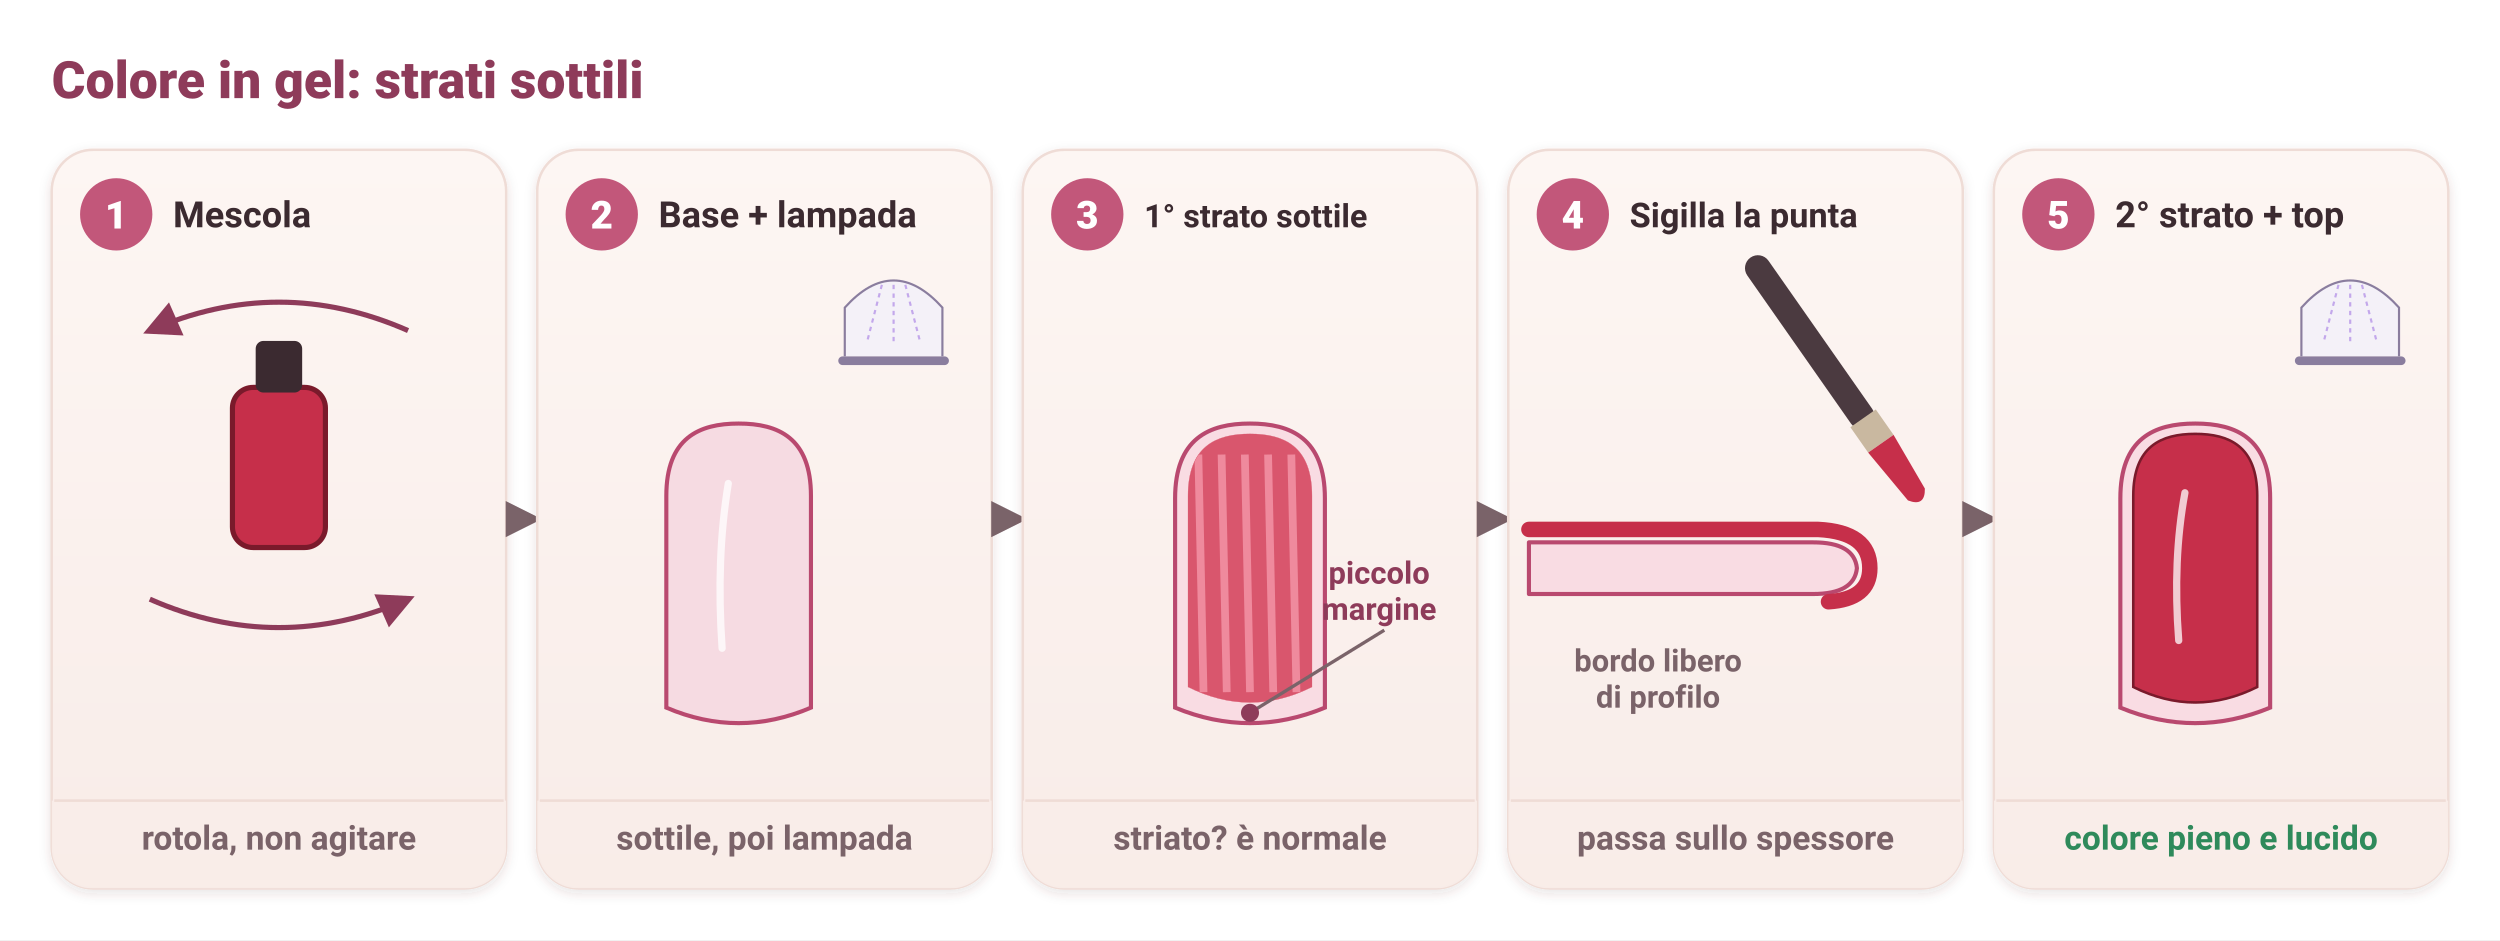
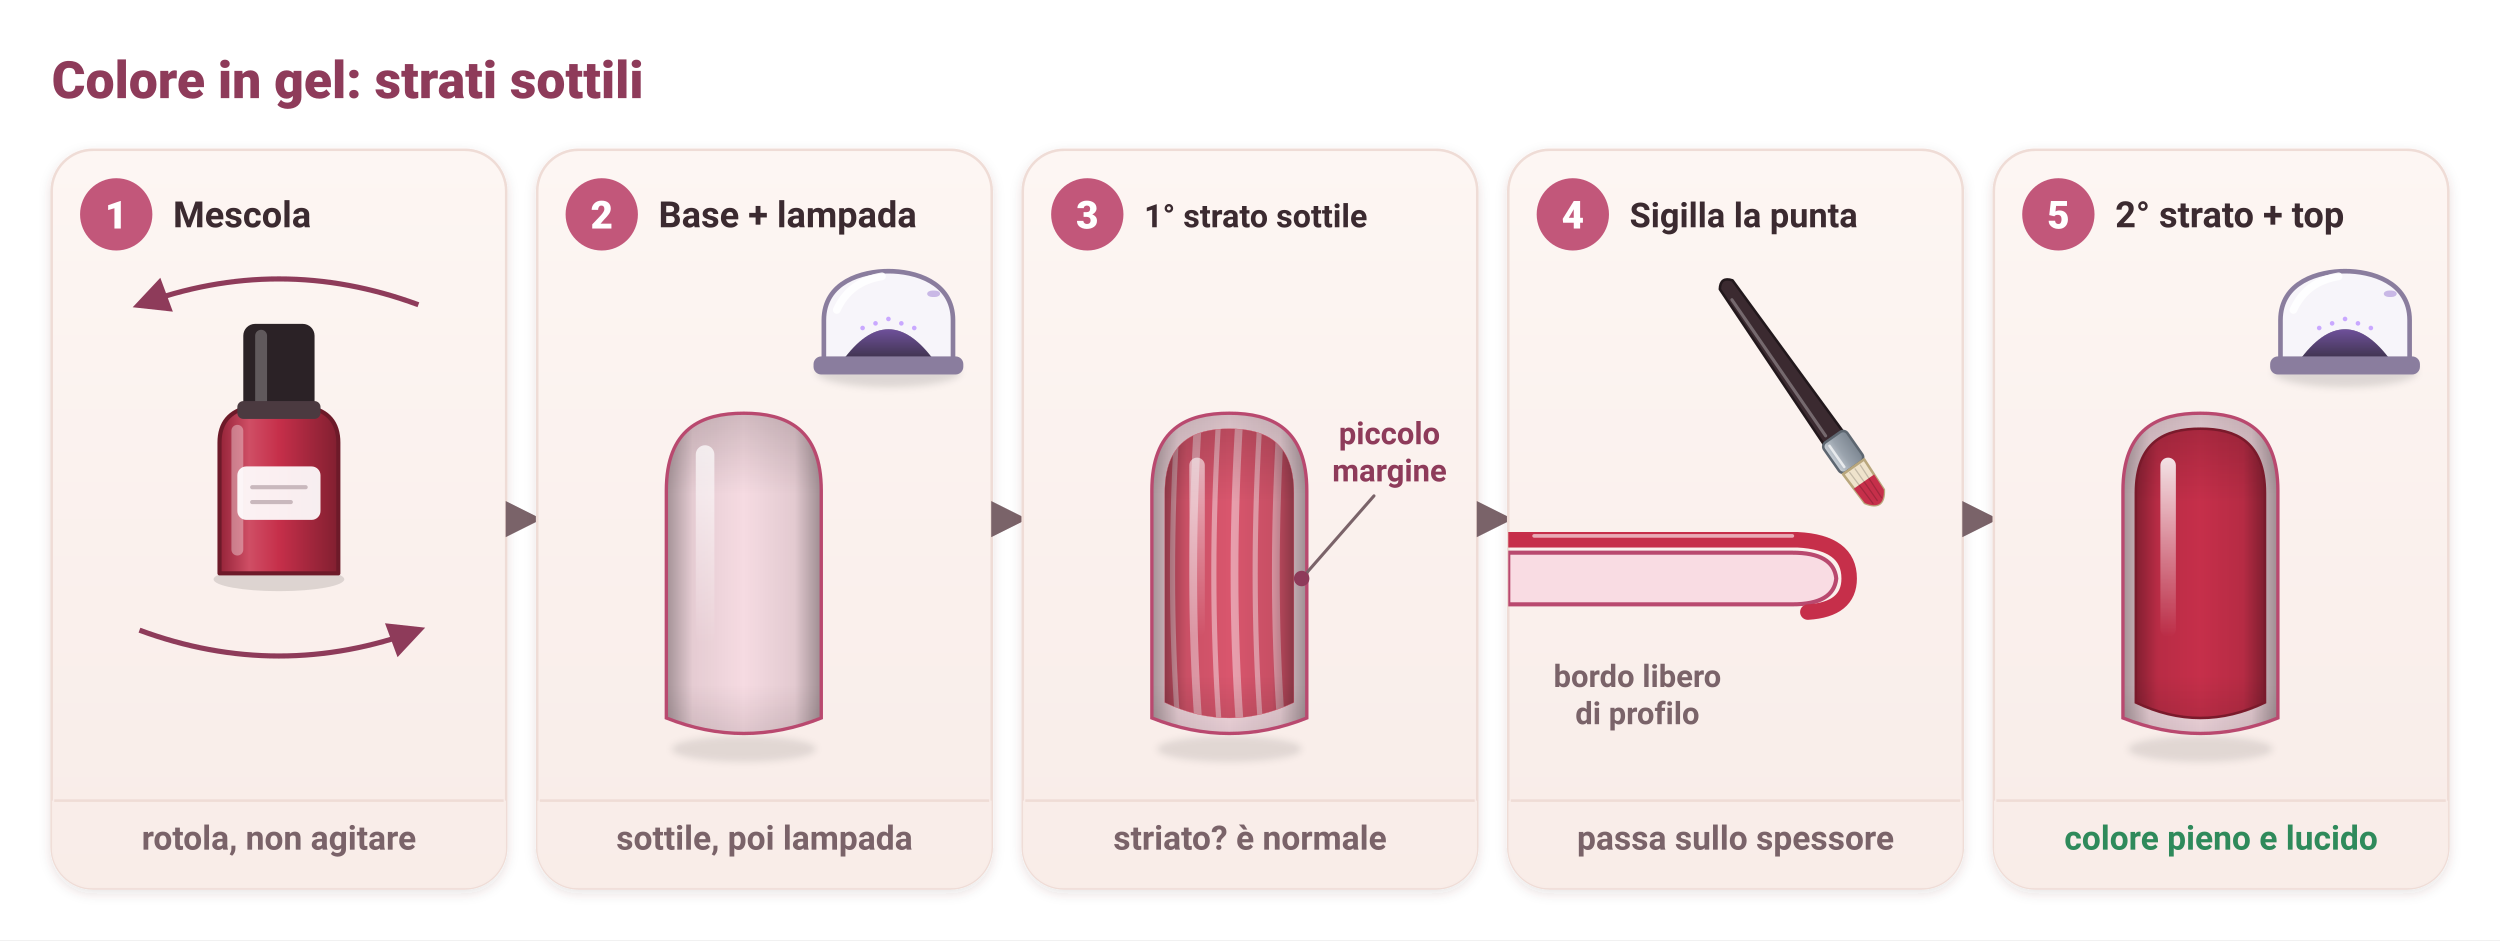
<svg xmlns="http://www.w3.org/2000/svg" viewBox="0 0 968 364" width="968" height="364" font-family="system-ui, -apple-system, 'Segoe UI', Roboto, Arial, sans-serif" role="img">
  <rect width="100%" height="100%" fill="#ffffff" />
  <defs>
+     <linearGradient id="nxMetal" x1="0" y1="0" x2="0" y2="1">
+       <stop offset="0" stop-color="#c9d0d7" />
+       <stop offset=".45" stop-color="#9aa3ad" />
+       <stop offset="1" stop-color="#7c8691" />
+     </linearGradient>
    <linearGradient id="nxPanel" x1="0" y1="0" x2="0" y2="1">
      <stop offset="0" stop-color="#fdf6f3" />
      <stop offset="1" stop-color="#f8ece8" />
    </linearGradient>
    <filter id="nxSh" x="-5%" y="-5%" width="110%" height="115%">
      <feDropShadow dx="0" dy="1.5" stdDeviation="2.2" flood-color="#5a2a3a" flood-opacity=".13" />
    </filter>
+   </defs>
+   <defs>
+     <linearGradient id="dxShade" x1="0" y1="0" x2="1" y2="0">
+       <stop offset="0" stop-color="#000" stop-opacity="0.34" />
+       <stop offset="0.17" stop-color="#000" stop-opacity="0.07" />
+       <stop offset="0.5" stop-color="#000" stop-opacity="0" />
+       <stop offset="0.83" stop-color="#000" stop-opacity="0.08" />
+       <stop offset="1" stop-color="#000" stop-opacity="0.36" />
+     </linearGradient>
+     <linearGradient id="dxHi" x1="0" y1="0" x2="0" y2="1">
+       <stop offset="0" stop-color="#fff" stop-opacity="0.9" />
+       <stop offset="0.6" stop-color="#fff" stop-opacity="0.35" />
+       <stop offset="1" stop-color="#fff" stop-opacity="0" />
+     </linearGradient>
+     <linearGradient id="dxTipShade" x1="0" y1="0" x2="0" y2="1">
+       <stop offset="0" stop-color="#000" stop-opacity="0.16" />
+       <stop offset="0.25" stop-color="#000" stop-opacity="0" />
+       <stop offset="0.8" stop-color="#000" stop-opacity="0" />
+       <stop offset="1" stop-color="#000" stop-opacity="0.14" />
+     </linearGradient>
+     <filter id="dxBlurS" x="-40%" y="-40%" width="180%" height="180%">
+       <feGaussianBlur stdDeviation="1.4" />
+     </filter>
+     <linearGradient id="dxGlowUV" x1="0" y1="0" x2="0" y2="1">
+       <stop offset="0" stop-color="#9a6be0" stop-opacity="0.55" />
+       <stop offset="1" stop-color="#9a6be0" stop-opacity="0" />
+     </linearGradient>
  </defs>
  <defs>
    <marker id="ar" viewBox="0 0 10 10" refX="8" refY="5" markerWidth="7" markerHeight="7" orient="auto-start-reverse">
      <path d="M0,0 L10,5 L0,10 z" fill="#8e3b5a" />
    </marker>
    <marker id="arw" viewBox="0 0 10 10" refX="8" refY="5" markerWidth="7" markerHeight="7" orient="auto-start-reverse">
      <path d="M0,0 L10,5 L0,10 z" fill="#7a6369" />
    </marker>
  </defs>
  <text x="20.0" y="38.0" font-size="20" text-anchor="start" font-weight="800" fill="#8e3b5a">Colore in gel: strati sottili</text>
  <defs>
-     <clipPath id="dk88">
+     <clipPath id="dk90">
      <rect x="20" y="58" width="176" height="286" rx="16" />
    </clipPath>
  </defs>
  <rect x="20" y="58" width="176" height="286" rx="16" fill="url(#nxPanel)" stroke="#efdcd6" stroke-width="1" filter="url(#nxSh)" />
-   <g clip-path="url(#dk88)">
-     <rect x="90.0" y="150.0" width="36.0" height="62.0" rx="8" fill="#c62f4a" stroke="#7a1a2b" stroke-width="2" />
-     <rect x="99.0" y="132.0" width="18.0" height="20.0" rx="3" fill="#3b2a30" stroke="none" stroke-width="0" />
-     <path d="M58.0,232.0 Q108.0,254.0 158.0,232.0" fill="none" stroke="#8e3b5a" stroke-width="2" marker-end="url(#ar)" />
-     <path d="M158.0,128.0 Q108.0,106.0 58.0,128.0" fill="none" stroke="#8e3b5a" stroke-width="2" marker-end="url(#ar)" />
-   </g>
-   <rect x="20" y="310" width="176" height="34" fill="#f9ede9" opacity=".93" clip-path="url(#dk88)" />
+   <g clip-path="url(#dk90)">
+     <g transform="translate(108.0,222.0) rotate(0.0) scale(1.150)">
+       <defs>
+         <linearGradient id="bt89" x1="0" y1="0" x2="1" y2="0">
+           <stop offset="0" stop-color="#942338" stop-opacity="1" />
+           <stop offset="0.25" stop-color="#cf4e65" stop-opacity="1" />
+           <stop offset="0.5" stop-color="#c62f4a" stop-opacity="1" />
+           <stop offset="1" stop-color="#811f30" stop-opacity="1" />
+         </linearGradient>
+       </defs>
+       <ellipse cx="0" cy="2" rx="22" ry="4" fill="#000" opacity=".12" />
+       <path d="M-20,0 L-20,-44 Q-20,-54 -10,-56 L10,-56 Q20,-54 20,-44 L20,0 Z" fill="url(#bt89)" stroke="#6d1a29" stroke-width="1.4" stroke-linecap="round" stroke-linejoin="round" />
+       <rect x="-12.0" y="-84.0" width="24.0" height="30.0" rx="4" fill="#2b2226" stroke="none" stroke-width="0" />
+       <rect x="-8.0" y="-82.0" width="4.0" height="26.0" rx="2" fill="#fff" stroke="none" stroke-width="0" opacity=".25" />
+       <rect x="-14.0" y="-58.0" width="28.0" height="6.0" rx="2" fill="#4b3a40" stroke="none" stroke-width="0" />
+       <rect x="-14.0" y="-36.0" width="28.0" height="18.0" rx="3" fill="#fff" stroke="none" stroke-width="0" opacity=".92" />
+       <line x1="-9.0" y1="-29.0" x2="9.0" y2="-29.0" stroke="#c9b8bd" stroke-width="1.4" stroke-linecap="round" />
+       <line x1="-9.0" y1="-24.0" x2="4.0" y2="-24.0" stroke="#c9b8bd" stroke-width="1.4" stroke-linecap="round" />
+       <rect x="-16.0" y="-50.0" width="4.0" height="44.0" rx="2" fill="#fff" stroke="none" stroke-width="0" opacity=".35" />
+     </g>
+     <path d="M54.0,244.0 Q108.0,264.0 162.0,244.0" fill="none" stroke="#8e3b5a" stroke-width="2" marker-end="url(#ar)" />
+     <path d="M162.0,118.0 Q108.0,98.0 54.0,118.0" fill="none" stroke="#8e3b5a" stroke-width="2" marker-end="url(#ar)" />
+   </g>
+   <rect x="20" y="310" width="176" height="34" fill="#f9ede9" opacity=".93" clip-path="url(#dk90)" />
  <line x1="21" y1="310" x2="195" y2="310" stroke="#efdcd6" stroke-width="1" />
  <circle cx="45" cy="83" r="14" fill="#c2577a" />
  <text x="45.0" y="88.5" font-size="15" text-anchor="middle" font-weight="800" fill="#fff">1</text>
  <text x="67.0" y="88.0" font-size="14.0" text-anchor="start" font-weight="700" fill="#3b2a30">Mescola</text>
  <text x="108.0" y="329.0" font-size="13.0" text-anchor="middle" font-weight="700" fill="#7a6369">rotola, non agitare</text>
  <line x1="197.0" y1="201.0" x2="207.0" y2="201.0" stroke="#7a6369" stroke-width="2" marker-end="url(#arw)" />
  <defs>
-     <clipPath id="dk90">
+     <clipPath id="dk92">
      <rect x="208" y="58" width="176" height="286" rx="16" />
    </clipPath>
  </defs>
  <rect x="208" y="58" width="176" height="286" rx="16" fill="url(#nxPanel)" stroke="#efdcd6" stroke-width="1" filter="url(#nxSh)" />
-   <g clip-path="url(#dk90)">
-     <defs>
-       <clipPath id="ns89">
-         <path d="M258.0,274.0 L258.0,192.0 C258.0,169.6 270.6,164.0 286.0,164.0 C301.4,164.0 314.0,169.6 314.0,192.0 L314.0,274.0 Q286.0,286.0 258.0,274.0 Z" />
-       </clipPath>
-     </defs>
-     <path d="M258.0,274.0 L258.0,192.0 C258.0,169.6 270.6,164.0 286.0,164.0 C301.4,164.0 314.0,169.6 314.0,192.0 L314.0,274.0 Q286.0,286.0 258.0,274.0 Z" fill="#f6dbe2" />
-     <path d="M258.0,274.0 L258.0,192.0 C258.0,169.6 270.6,164.0 286.0,164.0 C301.4,164.0 314.0,169.6 314.0,192.0 L314.0,274.0 Q286.0,286.0 258.0,274.0 Z" fill="none" stroke="#b9496f" stroke-width="1.6" />
-     <path d="M279.6,251.0 Q277.2,216.2 282.0,187.2" fill="none" stroke="#fff" stroke-width="2.8" stroke-linecap="round" stroke-linejoin="round" opacity=".75" />
-     <g transform="translate(346.0,138.0) rotate(0.0) scale(0.420)">
-       <path d="M-45.0,0.0 L-45.0,-45.0 Q0.0,-95.0 45.0,-45.0 L45.0,0.0" fill="#f4f1f8" stroke="#8a7d9e" stroke-width="2" />
-       <line x1="-10.8" y1="-66.0" x2="-24.3" y2="-14.0" stroke="#9a6be0" stroke-width="2" opacity=".55" stroke-dasharray="4 4" />
-       <line x1="0.0" y1="-66.0" x2="0.0" y2="-14.0" stroke="#9a6be0" stroke-width="2" opacity=".55" stroke-dasharray="4 4" />
-       <line x1="10.8" y1="-66.0" x2="24.3" y2="-14.0" stroke="#9a6be0" stroke-width="2" opacity=".55" stroke-dasharray="4 4" />
-       <rect x="-51.0" y="0.0" width="102.0" height="8" rx="4" fill="#8a7d9e" />
-     </g>
-   </g>
-   <rect x="208" y="310" width="176" height="34" fill="#f9ede9" opacity=".93" clip-path="url(#dk90)" />
+   <g clip-path="url(#dk92)">
+     <ellipse cx="288.0" cy="290.0" rx="28" ry="5" fill="#000" opacity=".1" filter="url(#dxBlurS)" />
+     <defs>
+       <clipPath id="ns91">
+         <path d="M258.0,278.0 L258.0,190.0 C258.0,166.0 271.5,160.0 288.0,160.0 C304.5,160.0 318.0,166.0 318.0,190.0 L318.0,278.0 Q288.0,290.0 258.0,278.0 Z" />
+       </clipPath>
+     </defs>
+     <path d="M258.0,278.0 L258.0,190.0 C258.0,166.0 271.5,160.0 288.0,160.0 C304.5,160.0 318.0,166.0 318.0,190.0 L318.0,278.0 Q288.0,290.0 258.0,278.0 Z" fill="#f6dbe2" />
+     <rect x="258.0" y="158.0" width="60.0" height="134.0" fill="url(#dxShade)" clip-path="url(#ns91)" />
+     <rect x="258.0" y="158.0" width="60.0" height="134.0" fill="url(#dxTipShade)" clip-path="url(#ns91)" />
+     <rect x="269.4" y="172.4" width="7.2" height="76.9" rx="3.6" fill="url(#dxHi)" opacity="0.80" clip-path="url(#ns91)" />
+     <path d="M258.0,278.0 L258.0,190.0 C258.0,166.0 271.5,160.0 288.0,160.0 C304.5,160.0 318.0,166.0 318.0,190.0 L318.0,278.0 Q288.0,290.0 258.0,278.0 Z" fill="none" stroke="#b9496f" stroke-width="1.3" />
+     <g transform="translate(344.0,140.0) rotate(0.0) scale(1.000)">
+       <ellipse cx="0.0" cy="4.0" rx="28.0" ry="6.0" fill="#000" opacity=".12" filter="url(#dxBlurS)" />
+       <path d="M-25.0,0.0 L-25.0,-16.0 C-25.0,-31.0 -10.0,-35.0 0.0,-35.0 C10.0,-35.0 25.0,-31.0 25.0,-16.0 L25.0,0.0 Z" fill="#f7f5fa" stroke="#8a7d9e" stroke-width="1.8" stroke-linecap="round" stroke-linejoin="round" />
+       <path d="M-18.0,0.0 Q0.0,-25.0 18.0,0.0 L-18.0,0.0 Z" fill="#3a3046" stroke="none" stroke-width="0" stroke-linecap="round" stroke-linejoin="round" />
+       <path d="M-18.0,0.0 Q0.0,-25.0 18.0,0.0 L-18.0,0.0 Z" fill="url(#dxGlowUV)" stroke="none" stroke-width="0" stroke-linecap="round" stroke-linejoin="round" />
+       <circle cx="-10.0" cy="-13.0" r="0.9" fill="#c9a8ff" stroke="none" stroke-width="0" />
+       <circle cx="-5.0" cy="-14.8" r="0.9" fill="#c9a8ff" stroke="none" stroke-width="0" />
+       <circle cx="0.0" cy="-16.5" r="0.9" fill="#c9a8ff" stroke="none" stroke-width="0" />
+       <circle cx="5.0" cy="-14.8" r="0.9" fill="#c9a8ff" stroke="none" stroke-width="0" />
+       <circle cx="10.0" cy="-13.0" r="0.9" fill="#c9a8ff" stroke="none" stroke-width="0" />
+       <path d="M-20.0,-20.0 Q-15.0,-31.0 -2.5,-33.0" fill="none" stroke="#fff" stroke-width="3" stroke-linecap="round" stroke-linejoin="round" opacity=".9" />
+       <rect x="15.0" y="-27.5" width="5.0" height="2.5" rx="2" fill="#c9b8e6" stroke="none" stroke-width="0" />
+       <rect x="-29.0" y="-2.0" width="58.0" height="7.0" rx="3" fill="#8a7d9e" stroke="none" stroke-width="0" />
+     </g>
+   </g>
+   <rect x="208" y="310" width="176" height="34" fill="#f9ede9" opacity=".93" clip-path="url(#dk92)" />
  <line x1="209" y1="310" x2="383" y2="310" stroke="#efdcd6" stroke-width="1" />
  <circle cx="233" cy="83" r="14" fill="#c2577a" />
  <text x="233.0" y="88.5" font-size="15" text-anchor="middle" font-weight="800" fill="#fff">2</text>
  <text x="255.0" y="88.0" font-size="14.0" text-anchor="start" font-weight="700" fill="#3b2a30">Base + lampada</text>
  <text x="296.0" y="329.0" font-size="13.0" text-anchor="middle" font-weight="700" fill="#7a6369">sottile, poi lampada</text>
  <line x1="385.0" y1="201.0" x2="395.0" y2="201.0" stroke="#7a6369" stroke-width="2" marker-end="url(#arw)" />
  <defs>
-     <clipPath id="dk93">
+     <clipPath id="dk95">
      <rect x="396" y="58" width="176" height="286" rx="16" />
    </clipPath>
  </defs>
  <rect x="396" y="58" width="176" height="286" rx="16" fill="url(#nxPanel)" stroke="#efdcd6" stroke-width="1" filter="url(#nxSh)" />
-   <g clip-path="url(#dk93)">
-     <defs>
-       <clipPath id="ns91">
-         <path d="M455.0,274.0 L455.0,193.0 C455.0,169.8 468.1,164.0 484.0,164.0 C499.9,164.0 513.0,169.8 513.0,193.0 L513.0,274.0 Q484.0,286.0 455.0,274.0 Z" />
-       </clipPath>
-     </defs>
-     <path d="M455.0,274.0 L455.0,193.0 C455.0,169.8 468.1,164.0 484.0,164.0 C499.9,164.0 513.0,169.8 513.0,193.0 L513.0,274.0 Q484.0,286.0 455.0,274.0 Z" fill="#f9dce3" />
-     <path d="M455.0,274.0 L455.0,193.0 C455.0,169.8 468.1,164.0 484.0,164.0 C499.9,164.0 513.0,169.8 513.0,193.0 L513.0,274.0 Q484.0,286.0 455.0,274.0 Z" fill="none" stroke="#b9496f" stroke-width="1.6" />
-     <defs>
-       <clipPath id="ns92">
-         <path d="M460.0,266.0 L460.0,192.0 C460.0,172.8 470.8,168.0 484.0,168.0 C497.2,168.0 508.0,172.8 508.0,192.0 L508.0,266.0 Q484.0,278.0 460.0,266.0 Z" />
-       </clipPath>
-     </defs>
-     <path d="M460.0,266.0 L460.0,192.0 C460.0,172.8 470.8,168.0 484.0,168.0 C497.2,168.0 508.0,172.8 508.0,192.0 L508.0,266.0 Q484.0,278.0 460.0,266.0 Z" fill="#d9566d" />
-     <line x1="466.0" y1="268.0" x2="464.0" y2="176.0" stroke="#ef8a9d" stroke-width="3" clip-path="url(#ns92)" />
-     <line x1="475.0" y1="268.0" x2="473.0" y2="176.0" stroke="#ef8a9d" stroke-width="3" clip-path="url(#ns92)" />
-     <line x1="484.0" y1="268.0" x2="482.0" y2="176.0" stroke="#ef8a9d" stroke-width="3" clip-path="url(#ns92)" />
-     <line x1="493.0" y1="268.0" x2="491.0" y2="176.0" stroke="#ef8a9d" stroke-width="3" clip-path="url(#ns92)" />
-     <line x1="502.0" y1="268.0" x2="500.0" y2="176.0" stroke="#ef8a9d" stroke-width="3" clip-path="url(#ns92)" />
-     <path d="M460.0,266.0 L460.0,192.0 C460.0,172.8 470.8,168.0 484.0,168.0 C497.2,168.0 508.0,172.8 508.0,192.0 L508.0,266.0 Q484.0,278.0 460.0,266.0 Z" fill="none" stroke="#d9566d" stroke-width="0.1" />
-     <line x1="484.0" y1="276.0" x2="536.0" y2="244.0" stroke="#7a6369" stroke-width="1.3" />
-     <circle cx="484.0" cy="276.0" r="3.5" fill="#8e3b5a" />
-     <text x="542.0" y="249.0" font-size="12" text-anchor="start" font-weight="600" fill="#3b2a30" />
-     <text x="534.0" y="226.0" font-size="12" text-anchor="middle" font-weight="700" fill="#8e3b5a">piccolo</text>
-     <text x="534.0" y="240.0" font-size="12" text-anchor="middle" font-weight="700" fill="#8e3b5a">margine</text>
-   </g>
-   <rect x="396" y="310" width="176" height="34" fill="#f9ede9" opacity=".93" clip-path="url(#dk93)" />
+   <g clip-path="url(#dk95)">
+     <ellipse cx="476.0" cy="290.0" rx="28" ry="5" fill="#000" opacity=".1" filter="url(#dxBlurS)" />
+     <defs>
+       <clipPath id="ns93">
+         <path d="M446.0,278.0 L446.0,190.0 C446.0,166.0 459.5,160.0 476.0,160.0 C492.5,160.0 506.0,166.0 506.0,190.0 L506.0,278.0 Q476.0,290.0 446.0,278.0 Z" />
+       </clipPath>
+     </defs>
+     <path d="M446.0,278.0 L446.0,190.0 C446.0,166.0 459.5,160.0 476.0,160.0 C492.5,160.0 506.0,166.0 506.0,190.0 L506.0,278.0 Q476.0,290.0 446.0,278.0 Z" fill="#f6dbe2" />
+     <rect x="446.0" y="158.0" width="60.0" height="134.0" fill="url(#dxShade)" clip-path="url(#ns93)" />
+     <rect x="446.0" y="158.0" width="60.0" height="134.0" fill="url(#dxTipShade)" clip-path="url(#ns93)" />
+     <path d="M446.0,278.0 L446.0,190.0 C446.0,166.0 459.5,160.0 476.0,160.0 C492.5,160.0 506.0,166.0 506.0,190.0 L506.0,278.0 Q476.0,290.0 446.0,278.0 Z" fill="none" stroke="#b9496f" stroke-width="1.3" />
+     <defs>
+       <clipPath id="ns94">
+         <path d="M451.0,272.0 L451.0,191.0 C451.0,171.0 462.2,166.0 476.0,166.0 C489.8,166.0 501.0,171.0 501.0,191.0 L501.0,272.0 Q476.0,284.0 451.0,272.0 Z" />
+       </clipPath>
+     </defs>
+     <path d="M451.0,272.0 L451.0,191.0 C451.0,171.0 462.2,166.0 476.0,166.0 C489.8,166.0 501.0,171.0 501.0,191.0 L501.0,272.0 Q476.0,284.0 451.0,272.0 Z" fill="#d9566d" />
+     <path d="M456.0,280.0 Q452.0,224.0 456.0,160.0" stroke="#f6dbe2" stroke-width="2.0" fill="none" opacity=".55" clip-path="url(#ns94)" />
+     <path d="M464.0,280.0 Q460.0,224.0 464.0,160.0" stroke="#f6dbe2" stroke-width="3.0" fill="none" opacity=".55" clip-path="url(#ns94)" />
+     <path d="M472.0,280.0 Q468.0,224.0 472.0,160.0" stroke="#f6dbe2" stroke-width="2.0" fill="none" opacity=".55" clip-path="url(#ns94)" />
+     <path d="M480.0,280.0 Q476.0,224.0 480.0,160.0" stroke="#f6dbe2" stroke-width="3.0" fill="none" opacity=".55" clip-path="url(#ns94)" />
+     <path d="M488.0,280.0 Q484.0,224.0 488.0,160.0" stroke="#f6dbe2" stroke-width="2.0" fill="none" opacity=".55" clip-path="url(#ns94)" />
+     <path d="M496.0,280.0 Q492.0,224.0 496.0,160.0" stroke="#f6dbe2" stroke-width="3.0" fill="none" opacity=".55" clip-path="url(#ns94)" />
+     <rect x="451.0" y="164.0" width="50.0" height="122.0" fill="url(#dxShade)" clip-path="url(#ns94)" />
+     <rect x="451.0" y="164.0" width="50.0" height="122.0" fill="url(#dxTipShade)" clip-path="url(#ns94)" />
+     <rect x="460.5" y="177.2" width="6.0" height="69.4" rx="3.0" fill="url(#dxHi)" opacity="0.64" clip-path="url(#ns94)" />
+     <path d="M451.0,272.0 L451.0,191.0 C451.0,171.0 462.2,166.0 476.0,166.0 C489.8,166.0 501.0,171.0 501.0,191.0 L501.0,272.0 Q476.0,284.0 451.0,272.0 Z" fill="none" stroke="#d9566d" stroke-width="0.1" />
+     <text x="538.0" y="172.0" font-size="12" text-anchor="middle" font-weight="700" fill="#8e3b5a">piccolo</text>
+     <text x="538.0" y="186.4" font-size="12" text-anchor="middle" font-weight="700" fill="#8e3b5a">margine</text>
+     <path d="M532.0,192.0 L504.0,224.0" fill="none" stroke="#7a6369" stroke-width="1.2" stroke-linecap="round" stroke-linejoin="round" />
+     <circle cx="504.0" cy="224.0" r="3.0" fill="#8e3b5a" stroke="none" stroke-width="0" />
+   </g>
+   <rect x="396" y="310" width="176" height="34" fill="#f9ede9" opacity=".93" clip-path="url(#dk95)" />
  <line x1="397" y1="310" x2="571" y2="310" stroke="#efdcd6" stroke-width="1" />
  <circle cx="421" cy="83" r="14" fill="#c2577a" />
  <text x="421.0" y="88.5" font-size="15" text-anchor="middle" font-weight="800" fill="#fff">3</text>
  <text x="443.0" y="88.0" font-size="12.5" text-anchor="start" font-weight="700" fill="#3b2a30">1° strato sottile</text>
  <text x="484.0" y="329.0" font-size="13.0" text-anchor="middle" font-weight="700" fill="#7a6369">striato? è normale</text>
  <line x1="573.0" y1="201.0" x2="583.0" y2="201.0" stroke="#7a6369" stroke-width="2" marker-end="url(#arw)" />
  <defs>
-     <clipPath id="dk94">
+     <clipPath id="dk96">
      <rect x="584" y="58" width="176" height="286" rx="16" />
    </clipPath>
  </defs>
  <rect x="584" y="58" width="176" height="286" rx="16" fill="url(#nxPanel)" stroke="#efdcd6" stroke-width="1" filter="url(#nxSh)" />
-   <g clip-path="url(#dk94)">
-     <path d="M592.0,210.0 L702.0,210.0 Q718.0,210.0 719.0,220.0 Q718.0,230.0 702.0,230.0 L592.0,230.0 Z" fill="#f9dce3" stroke="#b9496f" stroke-width="1.6" stroke-linecap="round" stroke-linejoin="round" />
-     <path d="M592.0,205.0 L704.0,205.0 Q724.0,206.0 724.0,220.0 Q724.0,232.0 708.0,233.0" fill="none" stroke="#c62f4a" stroke-width="6" stroke-linecap="round" stroke-linejoin="round" />
-     <g transform="translate(734.0,180.0) rotate(-125.0)">
-       <rect x="18" y="-5" width="80" height="10" rx="5" fill="#4b3a40" />
-       <rect x="10" y="-6" width="12" height="12" fill="#c9b8a0" />
-       <path d="M10,-6 L-14,-4 Q-20,0 -14,4 L10,6 Z" fill="#c62f4a" />
-     </g>
-     <text x="642.0" y="260.0" font-size="12" text-anchor="middle" font-weight="600" fill="#7a6369">bordo libero</text>
-     <text x="642.0" y="274.0" font-size="12" text-anchor="middle" font-weight="600" fill="#7a6369">di profilo</text>
-   </g>
-   <rect x="584" y="310" width="176" height="34" fill="#f9ede9" opacity=".93" clip-path="url(#dk94)" />
+   <g clip-path="url(#dk96)">
+     <path d="M584.0,214.0 L694.0,214.0 Q710.0,214.0 711.0,224.0 Q710.0,234.0 694.0,234.0 L584.0,234.0 Z" fill="#f9dce3" stroke="#b9496f" stroke-width="1.6" stroke-linecap="round" stroke-linejoin="round" />
+     <path d="M584.0,209.0 L696.0,209.0 Q716.0,210.0 716.0,224.0 Q716.0,236.0 700.0,237.0" fill="none" stroke="#c62f4a" stroke-width="6" stroke-linecap="round" stroke-linejoin="round" />
+     <path d="M594.0,207.5 L694.0,207.5" fill="none" stroke="#fff" stroke-width="1.4" stroke-linecap="round" stroke-linejoin="round" opacity=".6" />
+     <g transform="translate(720.0,184.0) rotate(-125.0) scale(1.000)">
+       <path d="M16,-4.5 L90.0,-3 Q94.0,0 90.0,3 L16,4.5 Z" fill="#3b2a30" stroke="#22181c" stroke-width="1" stroke-linecap="round" stroke-linejoin="round" />
+       <line x1="20.0" y1="-2.0" x2="84.0" y2="-1.5" stroke="#fff" stroke-width="1.2" stroke-linecap="round" opacity=".3" />
+       <rect x="4.0" y="-5.5" width="14.0" height="11.0" rx="2" fill="url(#nxMetal)" stroke="#5d6670" stroke-width="1" />
+       <line x1="6.0" y1="-3.0" x2="16.0" y2="-3.0" stroke="#fff" stroke-width="1" stroke-linecap="round" opacity=".7" />
+       <path d="M4,-5 L-10,-4.5 Q-17,0 -10,4.5 L4,5 Z" fill="#efe3cc" stroke="#b9a77d" stroke-width="1" stroke-linecap="round" stroke-linejoin="round" />
+       <path d="M-3,-4.8 L-10,-4.5 Q-17,0 -10,4.5 L-3,4.8 Z" fill="#c62f4a" stroke="none" stroke-width="0" stroke-linecap="round" stroke-linejoin="round" />
+       <line x1="3.0" y1="-2.5" x2="-12.0" y2="-2.0" stroke="#000" stroke-width="0.5" stroke-linecap="round" opacity=".18" />
+       <line x1="3.0" y1="0.0" x2="-12.0" y2="0.0" stroke="#000" stroke-width="0.5" stroke-linecap="round" opacity=".18" />
+       <line x1="3.0" y1="2.5" x2="-12.0" y2="2.0" stroke="#000" stroke-width="0.5" stroke-linecap="round" opacity=".18" />
+     </g>
+     <text x="634.0" y="266.0" font-size="12" text-anchor="middle" font-weight="600" fill="#7a6369">bordo libero</text>
+     <text x="634.0" y="280.4" font-size="12" text-anchor="middle" font-weight="600" fill="#7a6369">di profilo</text>
+   </g>
+   <rect x="584" y="310" width="176" height="34" fill="#f9ede9" opacity=".93" clip-path="url(#dk96)" />
  <line x1="585" y1="310" x2="759" y2="310" stroke="#efdcd6" stroke-width="1" />
  <circle cx="609" cy="83" r="14" fill="#c2577a" />
  <text x="609.0" y="88.5" font-size="15" text-anchor="middle" font-weight="800" fill="#fff">4</text>
  <text x="631.0" y="88.0" font-size="13.3" text-anchor="start" font-weight="700" fill="#3b2a30">Sigilla la punta</text>
  <text x="672.0" y="329.0" font-size="13.0" text-anchor="middle" font-weight="700" fill="#7a6369">passa sullo spessore</text>
  <line x1="761.0" y1="201.0" x2="771.0" y2="201.0" stroke="#7a6369" stroke-width="2" marker-end="url(#arw)" />
  <defs>
-     <clipPath id="dk97">
+     <clipPath id="dk99">
      <rect x="772" y="58" width="176" height="286" rx="16" />
    </clipPath>
  </defs>
  <rect x="772" y="58" width="176" height="286" rx="16" fill="url(#nxPanel)" stroke="#efdcd6" stroke-width="1" filter="url(#nxSh)" />
-   <g clip-path="url(#dk97)">
-     <defs>
-       <clipPath id="ns95">
-         <path d="M821.0,274.0 L821.0,193.0 C821.0,169.8 834.0,164.0 850.0,164.0 C866.0,164.0 879.0,169.8 879.0,193.0 L879.0,274.0 Q850.0,286.0 821.0,274.0 Z" />
-       </clipPath>
-     </defs>
-     <path d="M821.0,274.0 L821.0,193.0 C821.0,169.8 834.0,164.0 850.0,164.0 C866.0,164.0 879.0,169.8 879.0,193.0 L879.0,274.0 Q850.0,286.0 821.0,274.0 Z" fill="#f9dce3" />
-     <path d="M821.0,274.0 L821.0,193.0 C821.0,169.8 834.0,164.0 850.0,164.0 C866.0,164.0 879.0,169.8 879.0,193.0 L879.0,274.0 Q850.0,286.0 821.0,274.0 Z" fill="none" stroke="#b9496f" stroke-width="1.6" />
-     <defs>
-       <clipPath id="ns96">
-         <path d="M826.0,266.0 L826.0,192.0 C826.0,172.8 836.8,168.0 850.0,168.0 C863.2,168.0 874.0,172.8 874.0,192.0 L874.0,266.0 Q850.0,278.0 826.0,266.0 Z" />
-       </clipPath>
-     </defs>
-     <path d="M826.0,266.0 L826.0,192.0 C826.0,172.8 836.8,168.0 850.0,168.0 C863.2,168.0 874.0,172.8 874.0,192.0 L874.0,266.0 Q850.0,278.0 826.0,266.0 Z" fill="#c62f4a" />
-     <path d="M826.0,266.0 L826.0,192.0 C826.0,172.8 836.8,168.0 850.0,168.0 C863.2,168.0 874.0,172.8 874.0,192.0 L874.0,266.0 Q850.0,278.0 826.0,266.0 Z" fill="none" stroke="#7a1a2b" stroke-width="1" />
-     <path d="M843.6,248.0 Q841.2,216.8 846.0,190.8" fill="none" stroke="#fff" stroke-width="2.8" stroke-linecap="round" stroke-linejoin="round" opacity=".75" />
-     <g transform="translate(910.0,138.0) rotate(0.0) scale(0.420)">
-       <path d="M-45.0,0.0 L-45.0,-45.0 Q0.0,-95.0 45.0,-45.0 L45.0,0.0" fill="#f4f1f8" stroke="#8a7d9e" stroke-width="2" />
-       <line x1="-10.8" y1="-66.0" x2="-24.3" y2="-14.0" stroke="#9a6be0" stroke-width="2" opacity=".55" stroke-dasharray="4 4" />
-       <line x1="0.0" y1="-66.0" x2="0.0" y2="-14.0" stroke="#9a6be0" stroke-width="2" opacity=".55" stroke-dasharray="4 4" />
-       <line x1="10.8" y1="-66.0" x2="24.3" y2="-14.0" stroke="#9a6be0" stroke-width="2" opacity=".55" stroke-dasharray="4 4" />
-       <rect x="-51.0" y="0.0" width="102.0" height="8" rx="4" fill="#8a7d9e" />
-     </g>
-   </g>
-   <rect x="772" y="310" width="176" height="34" fill="#f9ede9" opacity=".93" clip-path="url(#dk97)" />
+   <g clip-path="url(#dk99)">
+     <ellipse cx="852.0" cy="290.0" rx="28" ry="5" fill="#000" opacity=".1" filter="url(#dxBlurS)" />
+     <defs>
+       <clipPath id="ns97">
+         <path d="M822.0,278.0 L822.0,190.0 C822.0,166.0 835.5,160.0 852.0,160.0 C868.5,160.0 882.0,166.0 882.0,190.0 L882.0,278.0 Q852.0,290.0 822.0,278.0 Z" />
+       </clipPath>
+     </defs>
+     <path d="M822.0,278.0 L822.0,190.0 C822.0,166.0 835.5,160.0 852.0,160.0 C868.5,160.0 882.0,166.0 882.0,190.0 L882.0,278.0 Q852.0,290.0 822.0,278.0 Z" fill="#f6dbe2" />
+     <rect x="822.0" y="158.0" width="60.0" height="134.0" fill="url(#dxShade)" clip-path="url(#ns97)" />
+     <rect x="822.0" y="158.0" width="60.0" height="134.0" fill="url(#dxTipShade)" clip-path="url(#ns97)" />
+     <path d="M822.0,278.0 L822.0,190.0 C822.0,166.0 835.5,160.0 852.0,160.0 C868.5,160.0 882.0,166.0 882.0,190.0 L882.0,278.0 Q852.0,290.0 822.0,278.0 Z" fill="none" stroke="#b9496f" stroke-width="1.3" />
+     <defs>
+       <clipPath id="ns98">
+         <path d="M827.0,272.0 L827.0,191.0 C827.0,171.0 838.2,166.0 852.0,166.0 C865.8,166.0 877.0,171.0 877.0,191.0 L877.0,272.0 Q852.0,284.0 827.0,272.0 Z" />
+       </clipPath>
+     </defs>
+     <path d="M827.0,272.0 L827.0,191.0 C827.0,171.0 838.2,166.0 852.0,166.0 C865.8,166.0 877.0,171.0 877.0,191.0 L877.0,272.0 Q852.0,284.0 827.0,272.0 Z" fill="#c62f4a" />
+     <rect x="827.0" y="164.0" width="50.0" height="122.0" fill="url(#dxShade)" clip-path="url(#ns98)" />
+     <rect x="827.0" y="164.0" width="50.0" height="122.0" fill="url(#dxTipShade)" clip-path="url(#ns98)" />
+     <rect x="836.5" y="177.2" width="6.0" height="69.4" rx="3.0" fill="url(#dxHi)" opacity="0.96" clip-path="url(#ns98)" />
+     <path d="M827.0,272.0 L827.0,191.0 C827.0,171.0 838.2,166.0 852.0,166.0 C865.8,166.0 877.0,171.0 877.0,191.0 L877.0,272.0 Q852.0,284.0 827.0,272.0 Z" fill="none" stroke="#7a1a2b" stroke-width="1" />
+     <g transform="translate(908.0,140.0) rotate(0.0) scale(1.000)">
+       <ellipse cx="0.0" cy="4.0" rx="28.0" ry="6.0" fill="#000" opacity=".12" filter="url(#dxBlurS)" />
+       <path d="M-25.0,0.0 L-25.0,-16.0 C-25.0,-31.0 -10.0,-35.0 0.0,-35.0 C10.0,-35.0 25.0,-31.0 25.0,-16.0 L25.0,0.0 Z" fill="#f7f5fa" stroke="#8a7d9e" stroke-width="1.8" stroke-linecap="round" stroke-linejoin="round" />
+       <path d="M-18.0,0.0 Q0.0,-25.0 18.0,0.0 L-18.0,0.0 Z" fill="#3a3046" stroke="none" stroke-width="0" stroke-linecap="round" stroke-linejoin="round" />
+       <path d="M-18.0,0.0 Q0.0,-25.0 18.0,0.0 L-18.0,0.0 Z" fill="url(#dxGlowUV)" stroke="none" stroke-width="0" stroke-linecap="round" stroke-linejoin="round" />
+       <circle cx="-10.0" cy="-13.0" r="0.9" fill="#c9a8ff" stroke="none" stroke-width="0" />
+       <circle cx="-5.0" cy="-14.8" r="0.9" fill="#c9a8ff" stroke="none" stroke-width="0" />
+       <circle cx="0.0" cy="-16.5" r="0.9" fill="#c9a8ff" stroke="none" stroke-width="0" />
+       <circle cx="5.0" cy="-14.8" r="0.9" fill="#c9a8ff" stroke="none" stroke-width="0" />
+       <circle cx="10.0" cy="-13.0" r="0.9" fill="#c9a8ff" stroke="none" stroke-width="0" />
+       <path d="M-20.0,-20.0 Q-15.0,-31.0 -2.5,-33.0" fill="none" stroke="#fff" stroke-width="3" stroke-linecap="round" stroke-linejoin="round" opacity=".9" />
+       <rect x="15.0" y="-27.5" width="5.0" height="2.5" rx="2" fill="#c9b8e6" stroke="none" stroke-width="0" />
+       <rect x="-29.0" y="-2.0" width="58.0" height="7.0" rx="3" fill="#8a7d9e" stroke="none" stroke-width="0" />
+     </g>
+   </g>
+   <rect x="772" y="310" width="176" height="34" fill="#f9ede9" opacity=".93" clip-path="url(#dk99)" />
  <line x1="773" y1="310" x2="947" y2="310" stroke="#efdcd6" stroke-width="1" />
  <circle cx="797" cy="83" r="14" fill="#c2577a" />
  <text x="797.0" y="88.5" font-size="15" text-anchor="middle" font-weight="800" fill="#fff">5</text>
  <text x="819.0" y="88.0" font-size="14.0" text-anchor="start" font-weight="700" fill="#3b2a30">2° strato + top</text>
  <text x="860.0" y="329.0" font-size="13.0" text-anchor="middle" font-weight="700" fill="#2f8a5b">colore pieno e lucido</text>
</svg>
